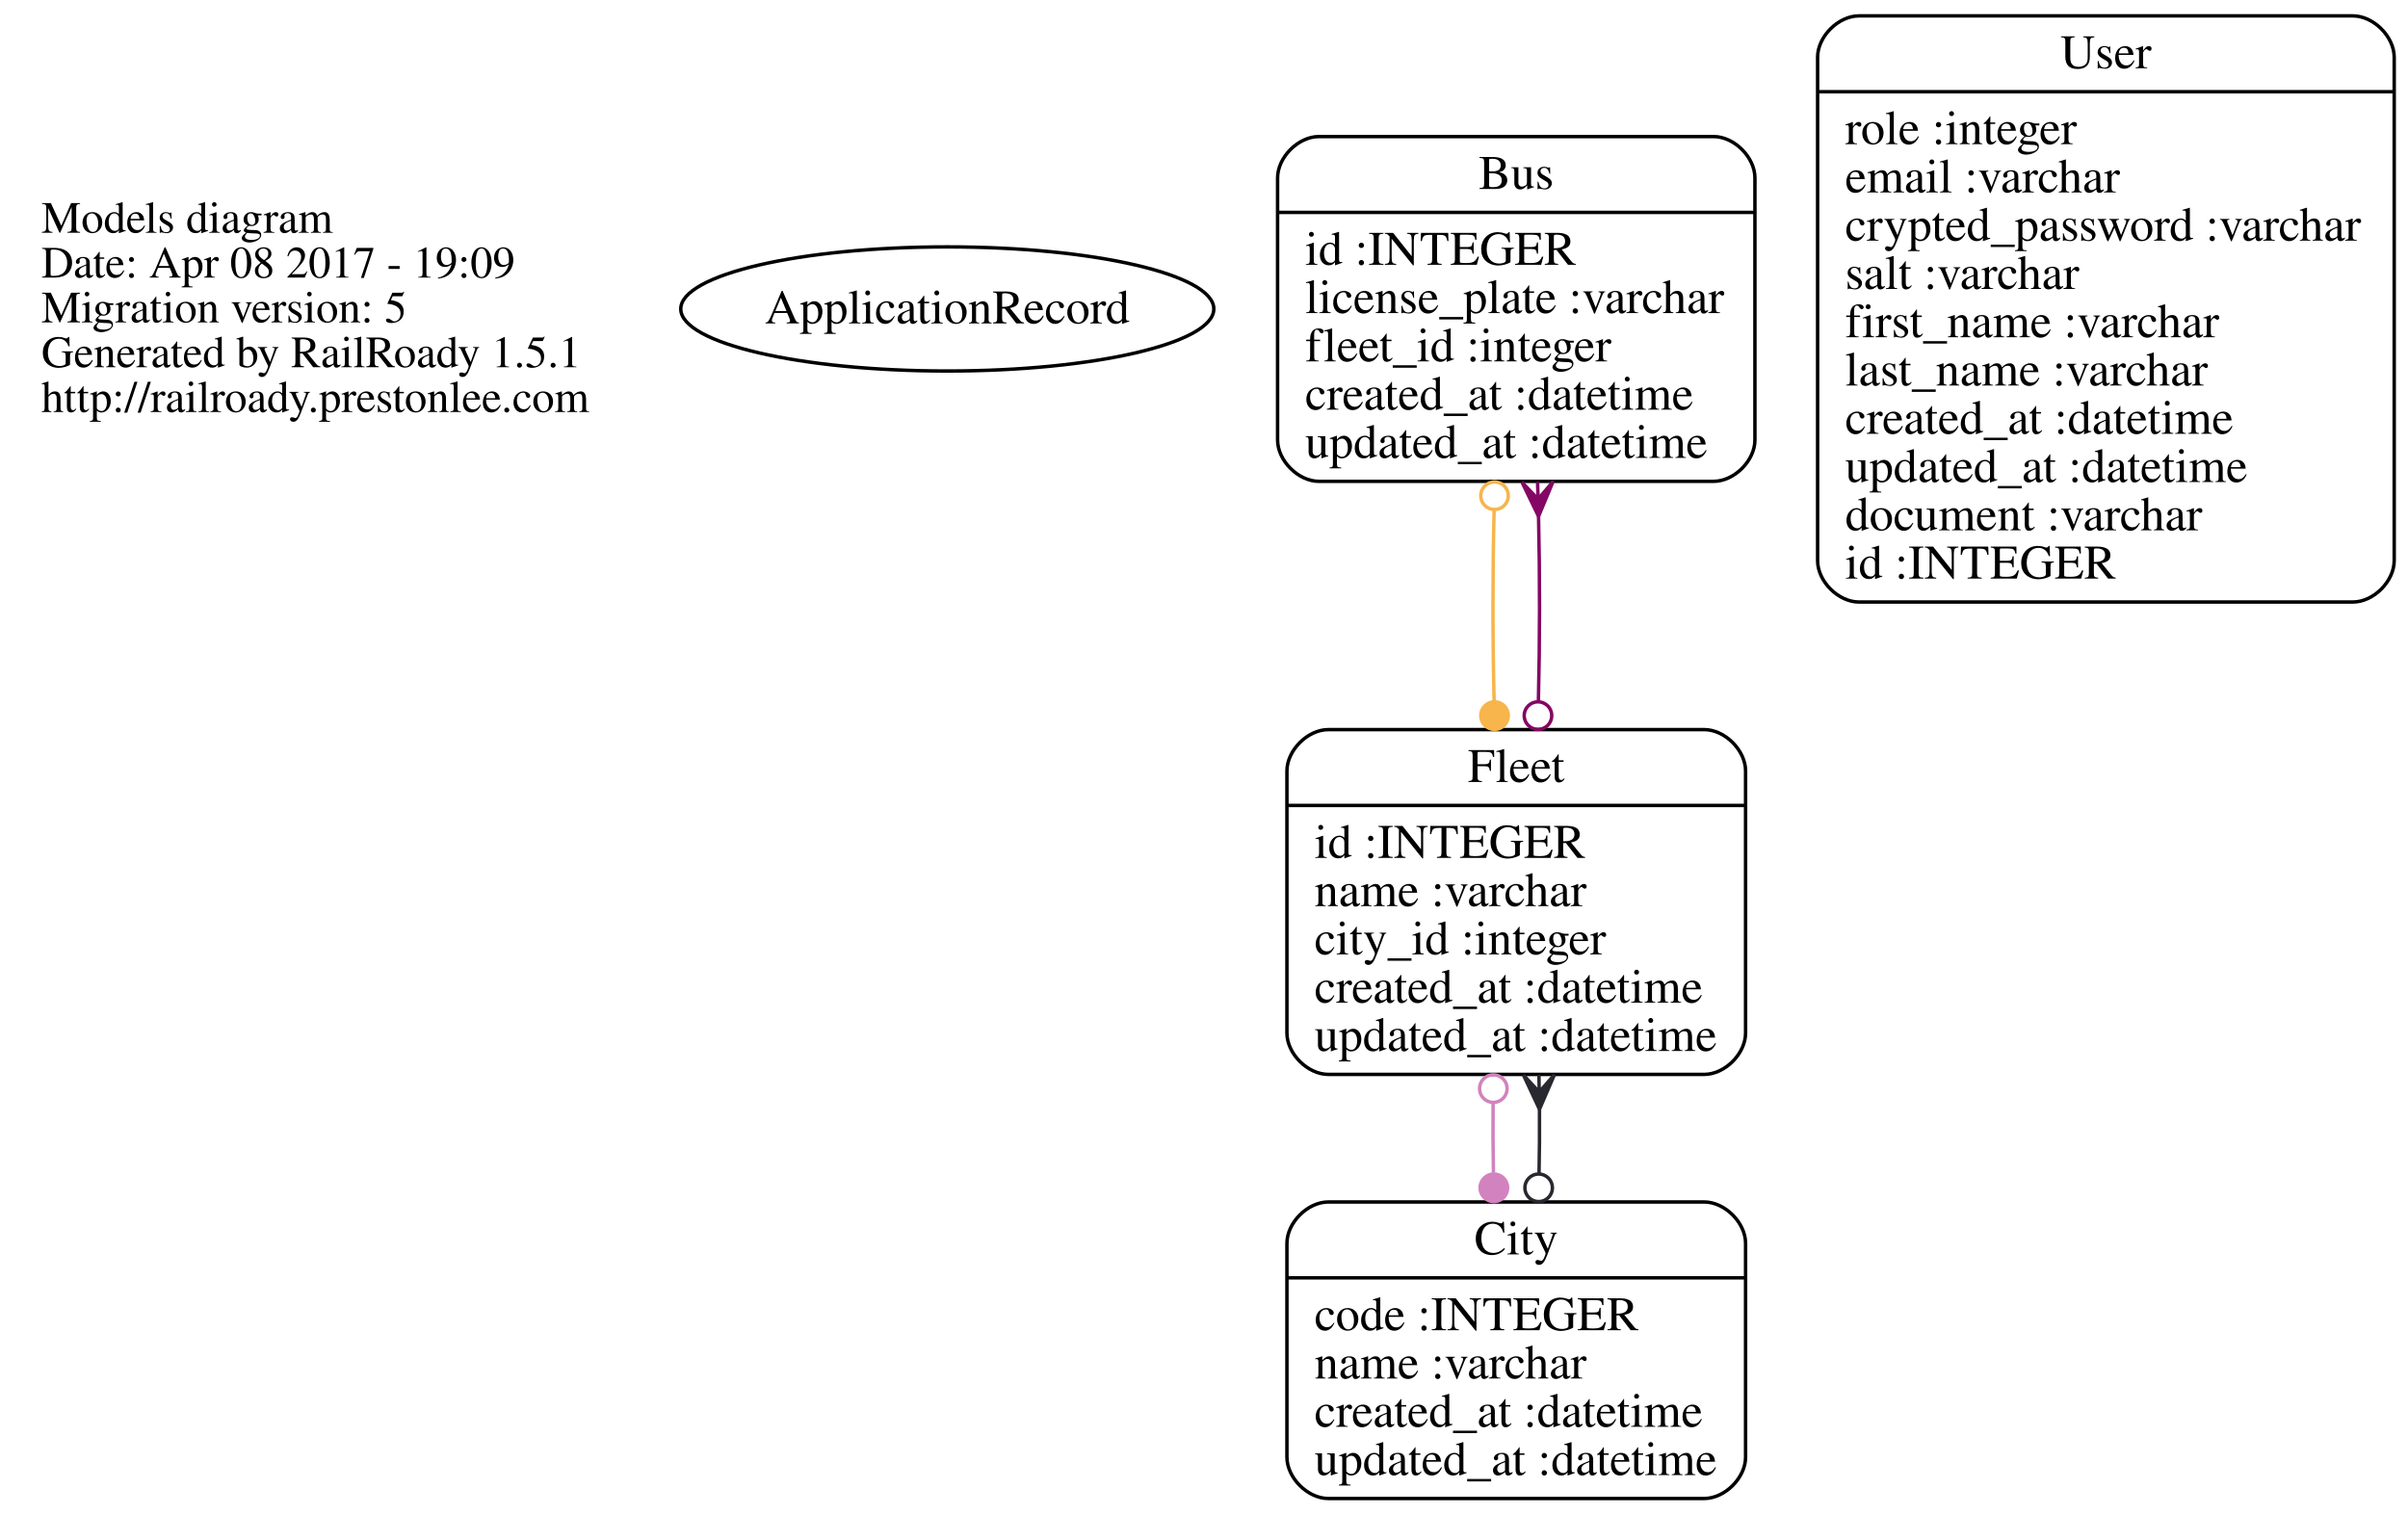
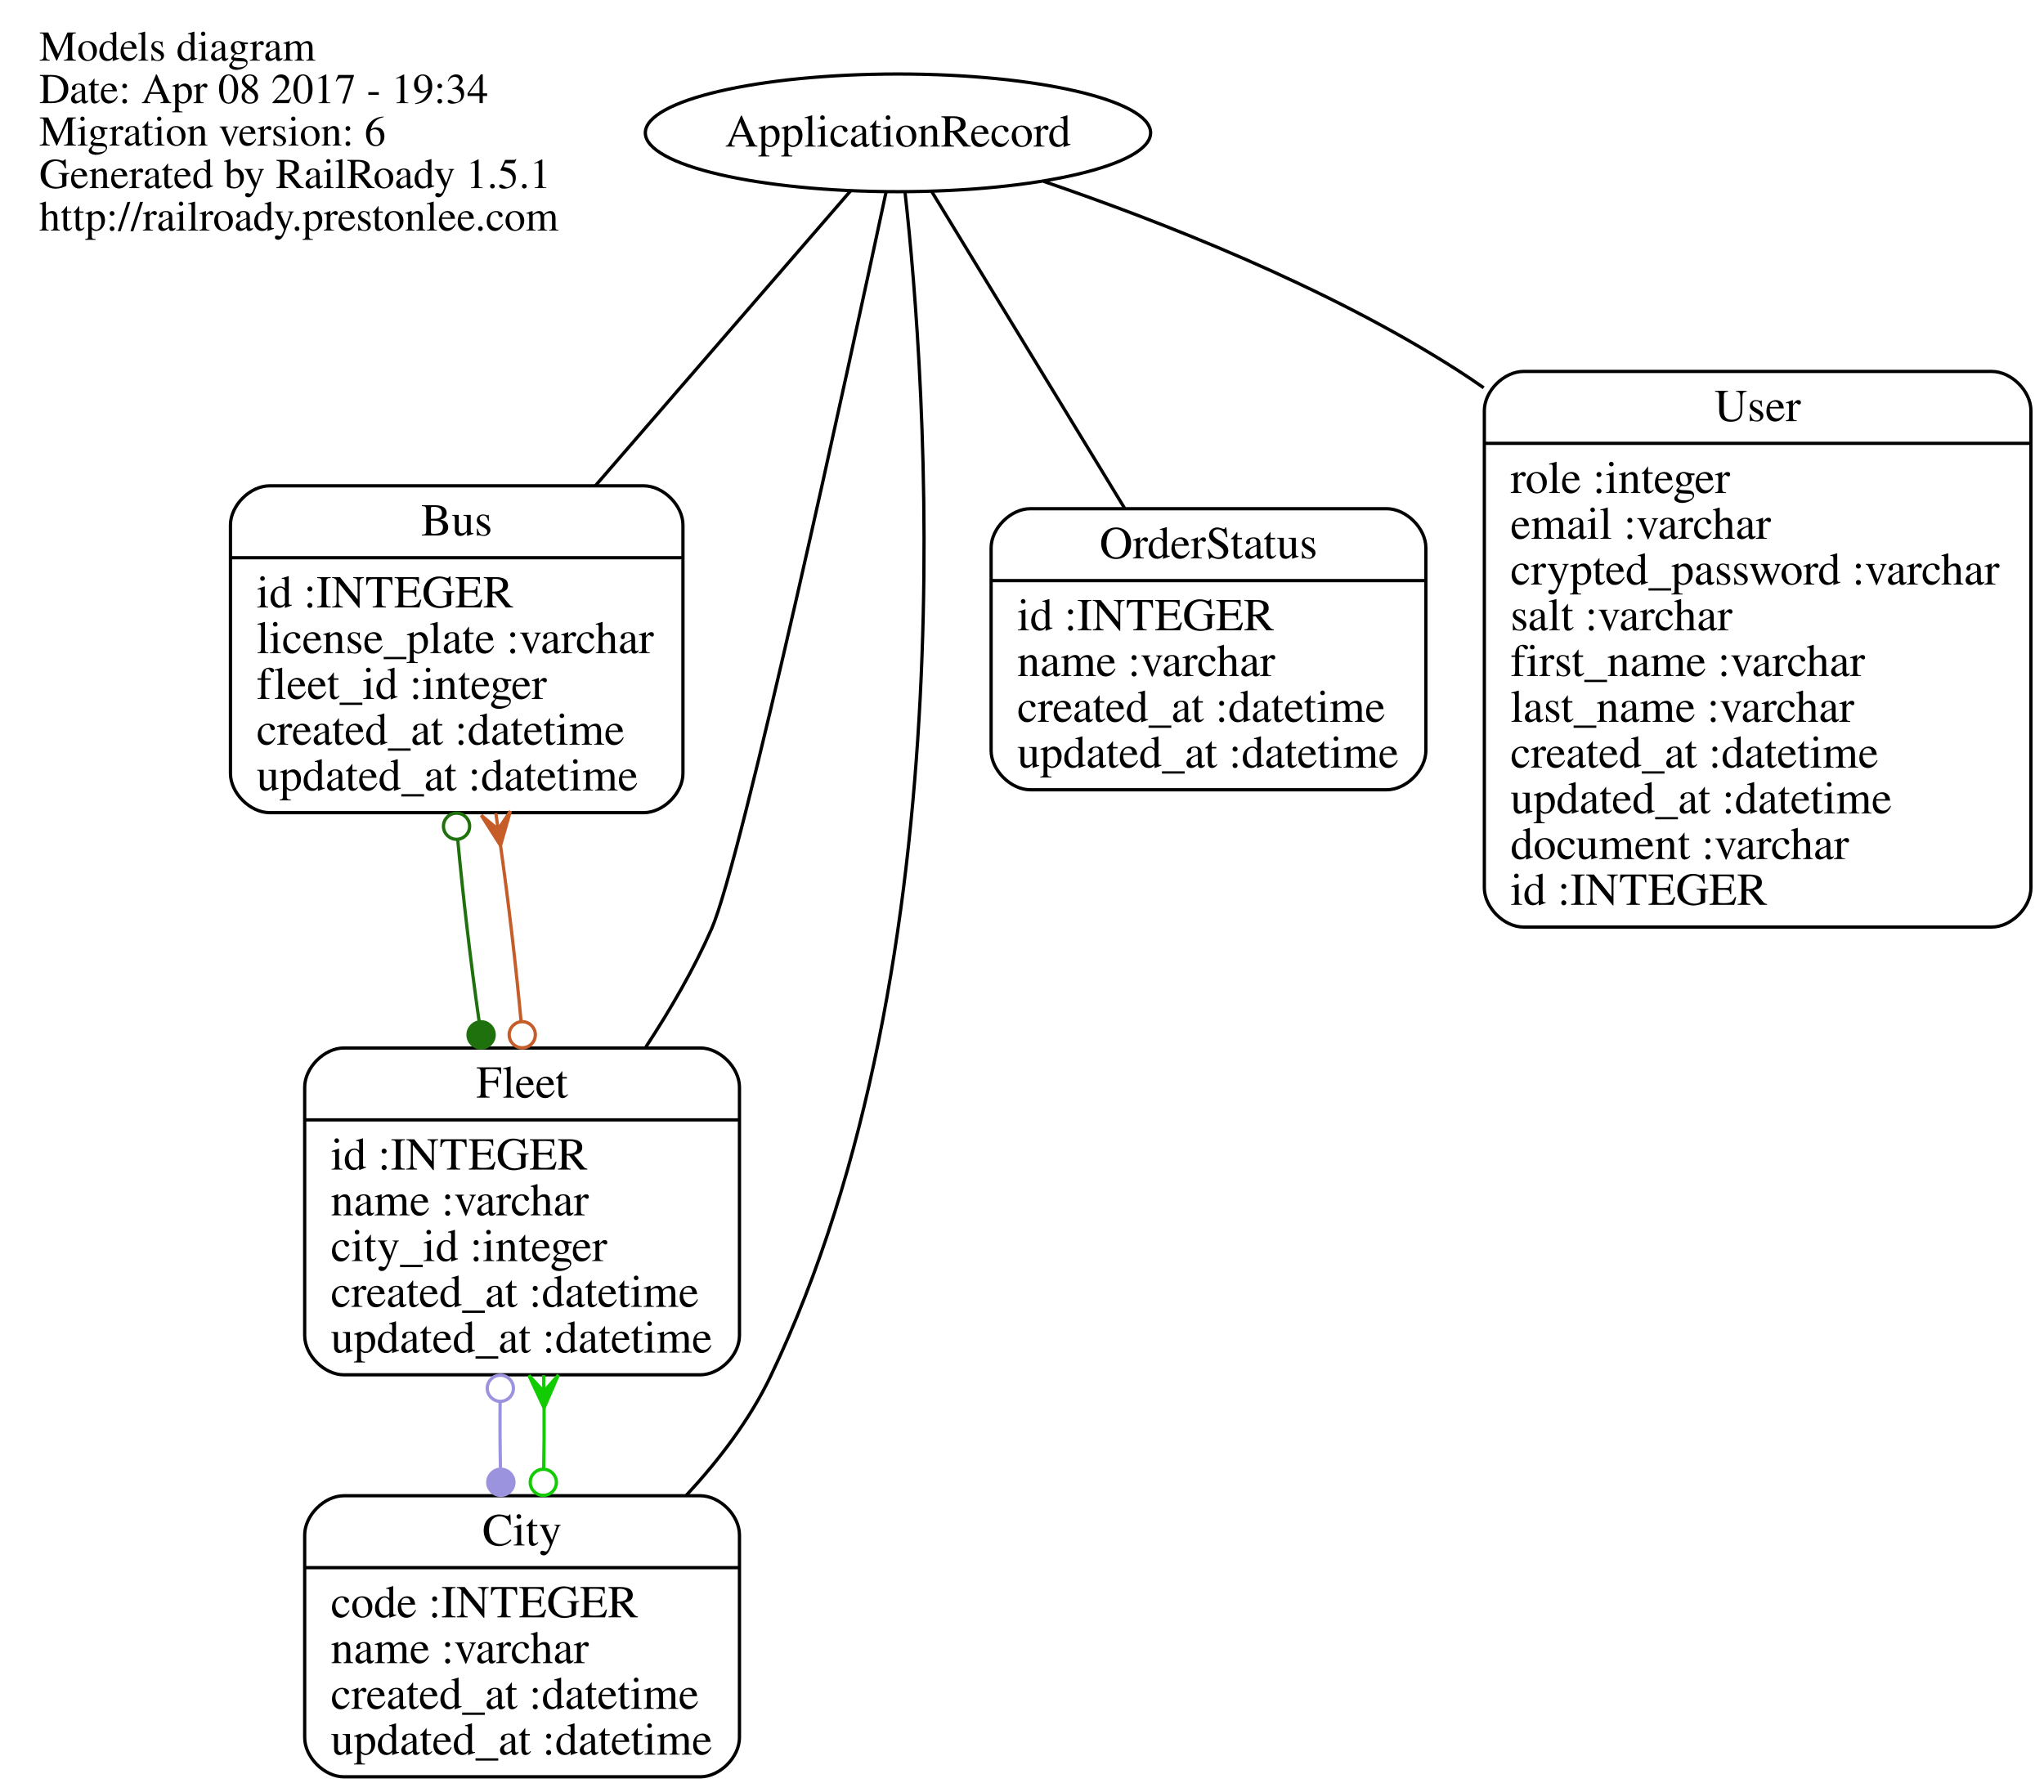
- <svg xmlns="http://www.w3.org/2000/svg" width="698pt" height="439pt" viewBox="0.00 0.00 698.33 439.00">
-   <g id="graph0" class="graph" transform="scale(1 1) rotate(0) translate(4 435)">
-     <polygon fill="none" stroke="none" points="-4,4 -4,-435 694.329,-435 694.329,4 -4,4" />
+ <svg xmlns="http://www.w3.org/2000/svg" width="625pt" height="548pt" viewBox="0.00 0.00 625.33 548.00">
+   <g id="graph0" class="graph" transform="scale(1 1) rotate(0) translate(4 544)">
+     <polygon fill="none" stroke="none" points="-4,4 -4,-544 621.329,-544 621.329,4 -4,4" />
    <g id="node1" class="node">
-       <text text-anchor="start" x="8" y="-367.6" font-family="Times,serif" font-size="13.00">Models diagram</text>
-       <text text-anchor="start" x="8" y="-354.6" font-family="Times,serif" font-size="13.00">Date: Apr 08 2017 - 19:09</text>
-       <text text-anchor="start" x="8" y="-341.6" font-family="Times,serif" font-size="13.00">Migration version: 5</text>
-       <text text-anchor="start" x="8" y="-328.6" font-family="Times,serif" font-size="13.00">Generated by RailRoady 1.5.1</text>
-       <text text-anchor="start" x="8" y="-315.6" font-family="Times,serif" font-size="13.00">http://railroady.prestonlee.com</text>
+       <text text-anchor="start" x="8" y="-525.6" font-family="Times,serif" font-size="13.00">Models diagram</text>
+       <text text-anchor="start" x="8" y="-512.6" font-family="Times,serif" font-size="13.00">Date: Apr 08 2017 - 19:34</text>
+       <text text-anchor="start" x="8" y="-499.6" font-family="Times,serif" font-size="13.00">Migration version: 6</text>
+       <text text-anchor="start" x="8" y="-486.6" font-family="Times,serif" font-size="13.00">Generated by RailRoady 1.5.1</text>
+       <text text-anchor="start" x="8" y="-473.6" font-family="Times,serif" font-size="13.00">http://railroady.prestonlee.com</text>
    </g>
    <g id="node2" class="node">
-       <ellipse fill="none" stroke="black" cx="270.72" cy="-345.5" rx="77.292" ry="18" />
-       <text text-anchor="middle" x="270.72" y="-341.3" font-family="Times,serif" font-size="14.00">ApplicationRecord</text>
+       <ellipse fill="none" stroke="black" cx="270.72" cy="-503.5" rx="77.292" ry="18" />
+       <text text-anchor="middle" x="270.72" y="-499.3" font-family="Times,serif" font-size="14.00">ApplicationRecord</text>
    </g>
    <g id="node3" class="node">
-       <path fill="none" stroke="black" d="M378.504,-295.5C378.504,-295.5 492.936,-295.5 492.936,-295.5 498.936,-295.5 504.936,-301.5 504.936,-307.5 504.936,-307.5 504.936,-383.5 504.936,-383.5 504.936,-389.5 498.936,-395.5 492.936,-395.5 492.936,-395.5 378.504,-395.5 378.504,-395.5 372.504,-395.5 366.504,-389.5 366.504,-383.5 366.504,-383.5 366.504,-307.5 366.504,-307.5 366.504,-301.5 372.504,-295.5 378.504,-295.5" />
-       <text text-anchor="middle" x="435.72" y="-380.3" font-family="Times,serif" font-size="14.00">Bus</text>
-       <polyline fill="none" stroke="black" points="366.504,-373.5 504.936,-373.5 " />
-       <text text-anchor="start" x="374.504" y="-358.3" font-family="Times,serif" font-size="14.00">id :INTEGER</text>
-       <text text-anchor="start" x="374.504" y="-344.3" font-family="Times,serif" font-size="14.00">license_plate :varchar</text>
-       <text text-anchor="start" x="374.504" y="-330.3" font-family="Times,serif" font-size="14.00">fleet_id :integer</text>
-       <text text-anchor="start" x="374.504" y="-316.3" font-family="Times,serif" font-size="14.00">created_at :datetime</text>
-       <text text-anchor="start" x="374.504" y="-302.3" font-family="Times,serif" font-size="14.00">updated_at :datetime</text>
+       <path fill="none" stroke="black" d="M78.504,-295.5C78.504,-295.5 192.936,-295.5 192.936,-295.5 198.936,-295.5 204.936,-301.5 204.936,-307.5 204.936,-307.5 204.936,-383.5 204.936,-383.5 204.936,-389.5 198.936,-395.5 192.936,-395.5 192.936,-395.5 78.504,-395.5 78.504,-395.5 72.504,-395.5 66.504,-389.5 66.504,-383.5 66.504,-383.5 66.504,-307.5 66.504,-307.5 66.504,-301.5 72.504,-295.5 78.504,-295.5" />
+       <text text-anchor="middle" x="135.72" y="-380.3" font-family="Times,serif" font-size="14.00">Bus</text>
+       <polyline fill="none" stroke="black" points="66.504,-373.5 204.936,-373.5 " />
+       <text text-anchor="start" x="74.504" y="-358.3" font-family="Times,serif" font-size="14.00">id :INTEGER</text>
+       <text text-anchor="start" x="74.504" y="-344.3" font-family="Times,serif" font-size="14.00">license_plate :varchar</text>
+       <text text-anchor="start" x="74.504" y="-330.3" font-family="Times,serif" font-size="14.00">fleet_id :integer</text>
+       <text text-anchor="start" x="74.504" y="-316.3" font-family="Times,serif" font-size="14.00">created_at :datetime</text>
+       <text text-anchor="start" x="74.504" y="-302.3" font-family="Times,serif" font-size="14.00">updated_at :datetime</text>
+     </g>
+     <g id="edge2" class="edge">
+       <path fill="none" stroke="black" d="M256.273,-485.805C237.771,-464.426 204.905,-426.446 178.157,-395.538" />
+     </g>
+     <g id="node4" class="node">
+       <path fill="none" stroke="black" d="M101.215,-0.5C101.215,-0.5 210.226,-0.5 210.226,-0.5 216.226,-0.5 222.226,-6.5 222.226,-12.5 222.226,-12.5 222.226,-74.5 222.226,-74.5 222.226,-80.5 216.226,-86.5 210.226,-86.5 210.226,-86.5 101.215,-86.5 101.215,-86.5 95.215,-86.5 89.215,-80.5 89.215,-74.5 89.215,-74.5 89.215,-12.5 89.215,-12.5 89.215,-6.5 95.215,-0.5 101.215,-0.5" />
+       <text text-anchor="middle" x="155.72" y="-71.3" font-family="Times,serif" font-size="14.00">City</text>
+       <polyline fill="none" stroke="black" points="89.215,-64.5 222.226,-64.5 " />
+       <text text-anchor="start" x="97.215" y="-49.3" font-family="Times,serif" font-size="14.00">code :INTEGER</text>
+       <text text-anchor="start" x="97.215" y="-35.3" font-family="Times,serif" font-size="14.00">name :varchar</text>
+       <text text-anchor="start" x="97.215" y="-21.3" font-family="Times,serif" font-size="14.00">created_at :datetime</text>
+       <text text-anchor="start" x="97.215" y="-7.3" font-family="Times,serif" font-size="14.00">updated_at :datetime</text>
+     </g>
+     <g id="edge4" class="edge">
+       <path fill="none" stroke="black" d="M272.899,-485.141C279.113,-429.305 292.76,-250.553 231.72,-123 225.415,-109.825 216.027,-97.473 205.982,-86.642" />
    </g>
    <g id="node5" class="node">
-       <path fill="none" stroke="black" d="M381.215,-123.5C381.215,-123.5 490.226,-123.5 490.226,-123.5 496.226,-123.5 502.226,-129.5 502.226,-135.5 502.226,-135.5 502.226,-211.5 502.226,-211.5 502.226,-217.5 496.226,-223.5 490.226,-223.5 490.226,-223.5 381.215,-223.5 381.215,-223.5 375.215,-223.5 369.215,-217.5 369.215,-211.5 369.215,-211.5 369.215,-135.5 369.215,-135.5 369.215,-129.5 375.215,-123.5 381.215,-123.5" />
-       <text text-anchor="middle" x="435.72" y="-208.3" font-family="Times,serif" font-size="14.00">Fleet</text>
-       <polyline fill="none" stroke="black" points="369.215,-201.5 502.226,-201.5 " />
-       <text text-anchor="start" x="377.215" y="-186.3" font-family="Times,serif" font-size="14.00">id :INTEGER</text>
-       <text text-anchor="start" x="377.215" y="-172.3" font-family="Times,serif" font-size="14.00">name :varchar</text>
-       <text text-anchor="start" x="377.215" y="-158.3" font-family="Times,serif" font-size="14.00">city_id :integer</text>
-       <text text-anchor="start" x="377.215" y="-144.3" font-family="Times,serif" font-size="14.00">created_at :datetime</text>
-       <text text-anchor="start" x="377.215" y="-130.3" font-family="Times,serif" font-size="14.00">updated_at :datetime</text>
+       <path fill="none" stroke="black" d="M101.215,-123.5C101.215,-123.5 210.226,-123.5 210.226,-123.5 216.226,-123.5 222.226,-129.5 222.226,-135.5 222.226,-135.5 222.226,-211.5 222.226,-211.5 222.226,-217.5 216.226,-223.5 210.226,-223.5 210.226,-223.5 101.215,-223.5 101.215,-223.5 95.215,-223.5 89.215,-217.5 89.215,-211.5 89.215,-211.5 89.215,-135.5 89.215,-135.5 89.215,-129.5 95.215,-123.5 101.215,-123.5" />
+       <text text-anchor="middle" x="155.72" y="-208.3" font-family="Times,serif" font-size="14.00">Fleet</text>
+       <polyline fill="none" stroke="black" points="89.215,-201.5 222.226,-201.5 " />
+       <text text-anchor="start" x="97.215" y="-186.3" font-family="Times,serif" font-size="14.00">id :INTEGER</text>
+       <text text-anchor="start" x="97.215" y="-172.3" font-family="Times,serif" font-size="14.00">name :varchar</text>
+       <text text-anchor="start" x="97.215" y="-158.3" font-family="Times,serif" font-size="14.00">city_id :integer</text>
+       <text text-anchor="start" x="97.215" y="-144.3" font-family="Times,serif" font-size="14.00">created_at :datetime</text>
+       <text text-anchor="start" x="97.215" y="-130.3" font-family="Times,serif" font-size="14.00">updated_at :datetime</text>
+     </g>
+     <g id="edge7" class="edge">
+       <path fill="none" stroke="black" d="M267.064,-485.332C255.976,-433.52 222.93,-280.99 213.72,-260 208.315,-247.681 201.099,-235.242 193.597,-223.81" />
+     </g>
+     <g id="node6" class="node">
+       <path fill="none" stroke="black" d="M311.215,-302.5C311.215,-302.5 420.226,-302.5 420.226,-302.5 426.226,-302.5 432.226,-308.5 432.226,-314.5 432.226,-314.5 432.226,-376.5 432.226,-376.5 432.226,-382.5 426.226,-388.5 420.226,-388.5 420.226,-388.5 311.215,-388.5 311.215,-388.5 305.215,-388.5 299.215,-382.5 299.215,-376.5 299.215,-376.5 299.215,-314.5 299.215,-314.5 299.215,-308.5 305.215,-302.5 311.215,-302.5" />
+       <text text-anchor="middle" x="365.72" y="-373.3" font-family="Times,serif" font-size="14.00">OrderStatus</text>
+       <polyline fill="none" stroke="black" points="299.215,-366.5 432.226,-366.5 " />
+       <text text-anchor="start" x="307.215" y="-351.3" font-family="Times,serif" font-size="14.00">id :INTEGER</text>
+       <text text-anchor="start" x="307.215" y="-337.3" font-family="Times,serif" font-size="14.00">name :varchar</text>
+       <text text-anchor="start" x="307.215" y="-323.3" font-family="Times,serif" font-size="14.00">created_at :datetime</text>
+       <text text-anchor="start" x="307.215" y="-309.3" font-family="Times,serif" font-size="14.00">updated_at :datetime</text>
+     </g>
+     <g id="edge8" class="edge">
+       <path fill="none" stroke="black" d="M281.068,-485.508C295.11,-462.45 320.669,-420.479 340.041,-388.668" />
+     </g>
+     <g id="node7" class="node">
+       <path fill="none" stroke="black" d="M462.111,-260.5C462.111,-260.5 605.329,-260.5 605.329,-260.5 611.329,-260.5 617.329,-266.5 617.329,-272.5 617.329,-272.5 617.329,-418.5 617.329,-418.5 617.329,-424.5 611.329,-430.5 605.329,-430.5 605.329,-430.5 462.111,-430.5 462.111,-430.5 456.111,-430.5 450.111,-424.5 450.111,-418.5 450.111,-418.5 450.111,-272.5 450.111,-272.5 450.111,-266.5 456.111,-260.5 462.111,-260.5" />
+       <text text-anchor="middle" x="533.72" y="-415.3" font-family="Times,serif" font-size="14.00">User</text>
+       <polyline fill="none" stroke="black" points="450.111,-408.5 617.329,-408.5 " />
+       <text text-anchor="start" x="458.111" y="-393.3" font-family="Times,serif" font-size="14.00">role :integer</text>
+       <text text-anchor="start" x="458.111" y="-379.3" font-family="Times,serif" font-size="14.00">email :varchar</text>
+       <text text-anchor="start" x="458.111" y="-365.3" font-family="Times,serif" font-size="14.00">crypted_password :varchar</text>
+       <text text-anchor="start" x="458.111" y="-351.3" font-family="Times,serif" font-size="14.00">salt :varchar</text>
+       <text text-anchor="start" x="458.111" y="-337.3" font-family="Times,serif" font-size="14.00">first_name :varchar</text>
+       <text text-anchor="start" x="458.111" y="-323.3" font-family="Times,serif" font-size="14.00">last_name :varchar</text>
+       <text text-anchor="start" x="458.111" y="-309.3" font-family="Times,serif" font-size="14.00">created_at :datetime</text>
+       <text text-anchor="start" x="458.111" y="-295.3" font-family="Times,serif" font-size="14.00">updated_at :datetime</text>
+       <text text-anchor="start" x="458.111" y="-281.3" font-family="Times,serif" font-size="14.00">document :varchar</text>
+       <text text-anchor="start" x="458.111" y="-267.3" font-family="Times,serif" font-size="14.00">id :INTEGER</text>
+     </g>
+     <g id="edge9" class="edge">
+       <path fill="none" stroke="black" d="M315.293,-488.647C351.07,-476.429 401.748,-456.592 441.72,-431 444.46,-429.246 447.194,-427.407 449.915,-425.5" />
    </g>
    <g id="edge1" class="edge">
-       <path fill="none" stroke="#f7b54c" d="M429.3,-287.243C428.859,-269.324 428.86,-249.558 429.303,-231.646" />
-       <ellipse fill="none" stroke="#f7b54c" cx="429.419" cy="-291.331" rx="4" ry="4" />
-       <ellipse fill="#f7b54c" stroke="#f7b54c" cx="429.422" cy="-227.559" rx="4" ry="4" />
-     </g>
-     <g id="node4" class="node">
-       <path fill="none" stroke="black" d="M381.215,-0.5C381.215,-0.5 490.226,-0.5 490.226,-0.5 496.226,-0.5 502.226,-6.5 502.226,-12.5 502.226,-12.5 502.226,-74.5 502.226,-74.5 502.226,-80.5 496.226,-86.5 490.226,-86.5 490.226,-86.5 381.215,-86.5 381.215,-86.5 375.215,-86.5 369.215,-80.5 369.215,-74.5 369.215,-74.5 369.215,-12.5 369.215,-12.5 369.215,-6.5 375.215,-0.5 381.215,-0.5" />
-       <text text-anchor="middle" x="435.72" y="-71.3" font-family="Times,serif" font-size="14.00">City</text>
-       <polyline fill="none" stroke="black" points="369.215,-64.5 502.226,-64.5 " />
-       <text text-anchor="start" x="377.215" y="-49.3" font-family="Times,serif" font-size="14.00">code :INTEGER</text>
-       <text text-anchor="start" x="377.215" y="-35.3" font-family="Times,serif" font-size="14.00">name :varchar</text>
-       <text text-anchor="start" x="377.215" y="-21.3" font-family="Times,serif" font-size="14.00">created_at :datetime</text>
-       <text text-anchor="start" x="377.215" y="-7.3" font-family="Times,serif" font-size="14.00">updated_at :datetime</text>
-     </g>
-     <g id="edge2" class="edge">
-       <path fill="none" stroke="#282830" d="M442.33,-94.773C442.456,-100.853 442.497,-107.107 442.453,-113.3" />
-       <ellipse fill="none" stroke="#282830" cx="442.216" cy="-90.61" rx="4" ry="4" />
-       <polygon fill="#282830" stroke="#282830" points="442.452,-113.379 437.806,-123.312 442.379,-118.378 442.305,-123.378 442.305,-123.378 442.305,-123.378 442.379,-118.378 446.805,-123.444 442.452,-113.379 442.452,-113.379" />
-     </g>
-     <g id="edge4" class="edge">
-       <path fill="none" stroke="#840764" d="M442.142,-231.861C442.565,-249.075 442.579,-267.987 442.186,-285.316" />
-       <ellipse fill="none" stroke="#840764" cx="442.018" cy="-227.559" rx="4" ry="4" />
-       <polygon fill="#840764" stroke="#840764" points="442.185,-285.333 437.408,-295.203 442.046,-290.331 441.906,-295.329 441.906,-295.329 441.906,-295.329 442.046,-290.331 446.404,-295.454 442.185,-285.333 442.185,-285.333" />
+       <path fill="none" stroke="#1e710c" d="M136.037,-287.243C137.703,-269.324 140.03,-249.558 142.58,-231.646" />
+       <ellipse fill="none" stroke="#1e710c" cx="135.673" cy="-291.345" rx="4" ry="4" />
+       <ellipse fill="#1e710c" stroke="#1e710c" cx="143.186" cy="-227.518" rx="4" ry="4" />
    </g>
    <g id="edge3" class="edge">
-       <path fill="none" stroke="#d282be" d="M429.005,-115.331C428.936,-108.538 428.97,-101.641 429.106,-94.951" />
-       <ellipse fill="none" stroke="#d282be" cx="429.07" cy="-119.378" rx="4" ry="4" />
-       <ellipse fill="#d282be" stroke="#d282be" cx="429.225" cy="-90.61" rx="4" ry="4" />
+       <path fill="none" stroke="#12cb02" d="M162.33,-94.773C162.456,-100.853 162.497,-107.107 162.453,-113.3" />
+       <ellipse fill="none" stroke="#12cb02" cx="162.216" cy="-90.61" rx="4" ry="4" />
+       <polygon fill="#12cb02" stroke="#12cb02" points="162.452,-113.379 157.806,-123.312 162.379,-118.378 162.305,-123.378 162.305,-123.378 162.305,-123.378 162.379,-118.378 166.805,-123.444 162.452,-113.379 162.452,-113.379" />
    </g>
-     <g id="node6" class="node">
-       <path fill="none" stroke="black" d="M535.111,-260.5C535.111,-260.5 678.329,-260.5 678.329,-260.5 684.329,-260.5 690.329,-266.5 690.329,-272.5 690.329,-272.5 690.329,-418.5 690.329,-418.5 690.329,-424.5 684.329,-430.5 678.329,-430.5 678.329,-430.5 535.111,-430.5 535.111,-430.5 529.111,-430.5 523.111,-424.5 523.111,-418.5 523.111,-418.5 523.111,-272.5 523.111,-272.5 523.111,-266.5 529.111,-260.5 535.111,-260.5" />
-       <text text-anchor="middle" x="606.72" y="-415.3" font-family="Times,serif" font-size="14.00">User</text>
-       <polyline fill="none" stroke="black" points="523.111,-408.5 690.329,-408.5 " />
-       <text text-anchor="start" x="531.111" y="-393.3" font-family="Times,serif" font-size="14.00">role :integer</text>
-       <text text-anchor="start" x="531.111" y="-379.3" font-family="Times,serif" font-size="14.00">email :varchar</text>
-       <text text-anchor="start" x="531.111" y="-365.3" font-family="Times,serif" font-size="14.00">crypted_password :varchar</text>
-       <text text-anchor="start" x="531.111" y="-351.3" font-family="Times,serif" font-size="14.00">salt :varchar</text>
-       <text text-anchor="start" x="531.111" y="-337.3" font-family="Times,serif" font-size="14.00">first_name :varchar</text>
-       <text text-anchor="start" x="531.111" y="-323.3" font-family="Times,serif" font-size="14.00">last_name :varchar</text>
-       <text text-anchor="start" x="531.111" y="-309.3" font-family="Times,serif" font-size="14.00">created_at :datetime</text>
-       <text text-anchor="start" x="531.111" y="-295.3" font-family="Times,serif" font-size="14.00">updated_at :datetime</text>
-       <text text-anchor="start" x="531.111" y="-281.3" font-family="Times,serif" font-size="14.00">document :varchar</text>
-       <text text-anchor="start" x="531.111" y="-267.3" font-family="Times,serif" font-size="14.00">id :INTEGER</text>
+     <g id="edge6" class="edge">
+       <path fill="none" stroke="#c65d28" d="M155.394,-231.861C153.791,-249.075 151.581,-267.987 149.148,-285.316" />
+       <ellipse fill="none" stroke="#c65d28" cx="155.777" cy="-227.545" rx="4" ry="4" />
+       <polygon fill="#c65d28" stroke="#c65d28" points="149.131,-285.433 143.238,-294.681 148.411,-290.381 147.691,-295.329 147.691,-295.329 147.691,-295.329 148.411,-290.381 152.144,-295.977 149.131,-285.433 149.131,-285.433" />
+     </g>
+     <g id="edge5" class="edge">
+       <path fill="none" stroke="#9c93de" d="M149.005,-115.331C148.936,-108.538 148.97,-101.641 149.106,-94.951" />
+       <ellipse fill="none" stroke="#9c93de" cx="149.07" cy="-119.378" rx="4" ry="4" />
+       <ellipse fill="#9c93de" stroke="#9c93de" cx="149.225" cy="-90.61" rx="4" ry="4" />
    </g>
  </g>
</svg>
